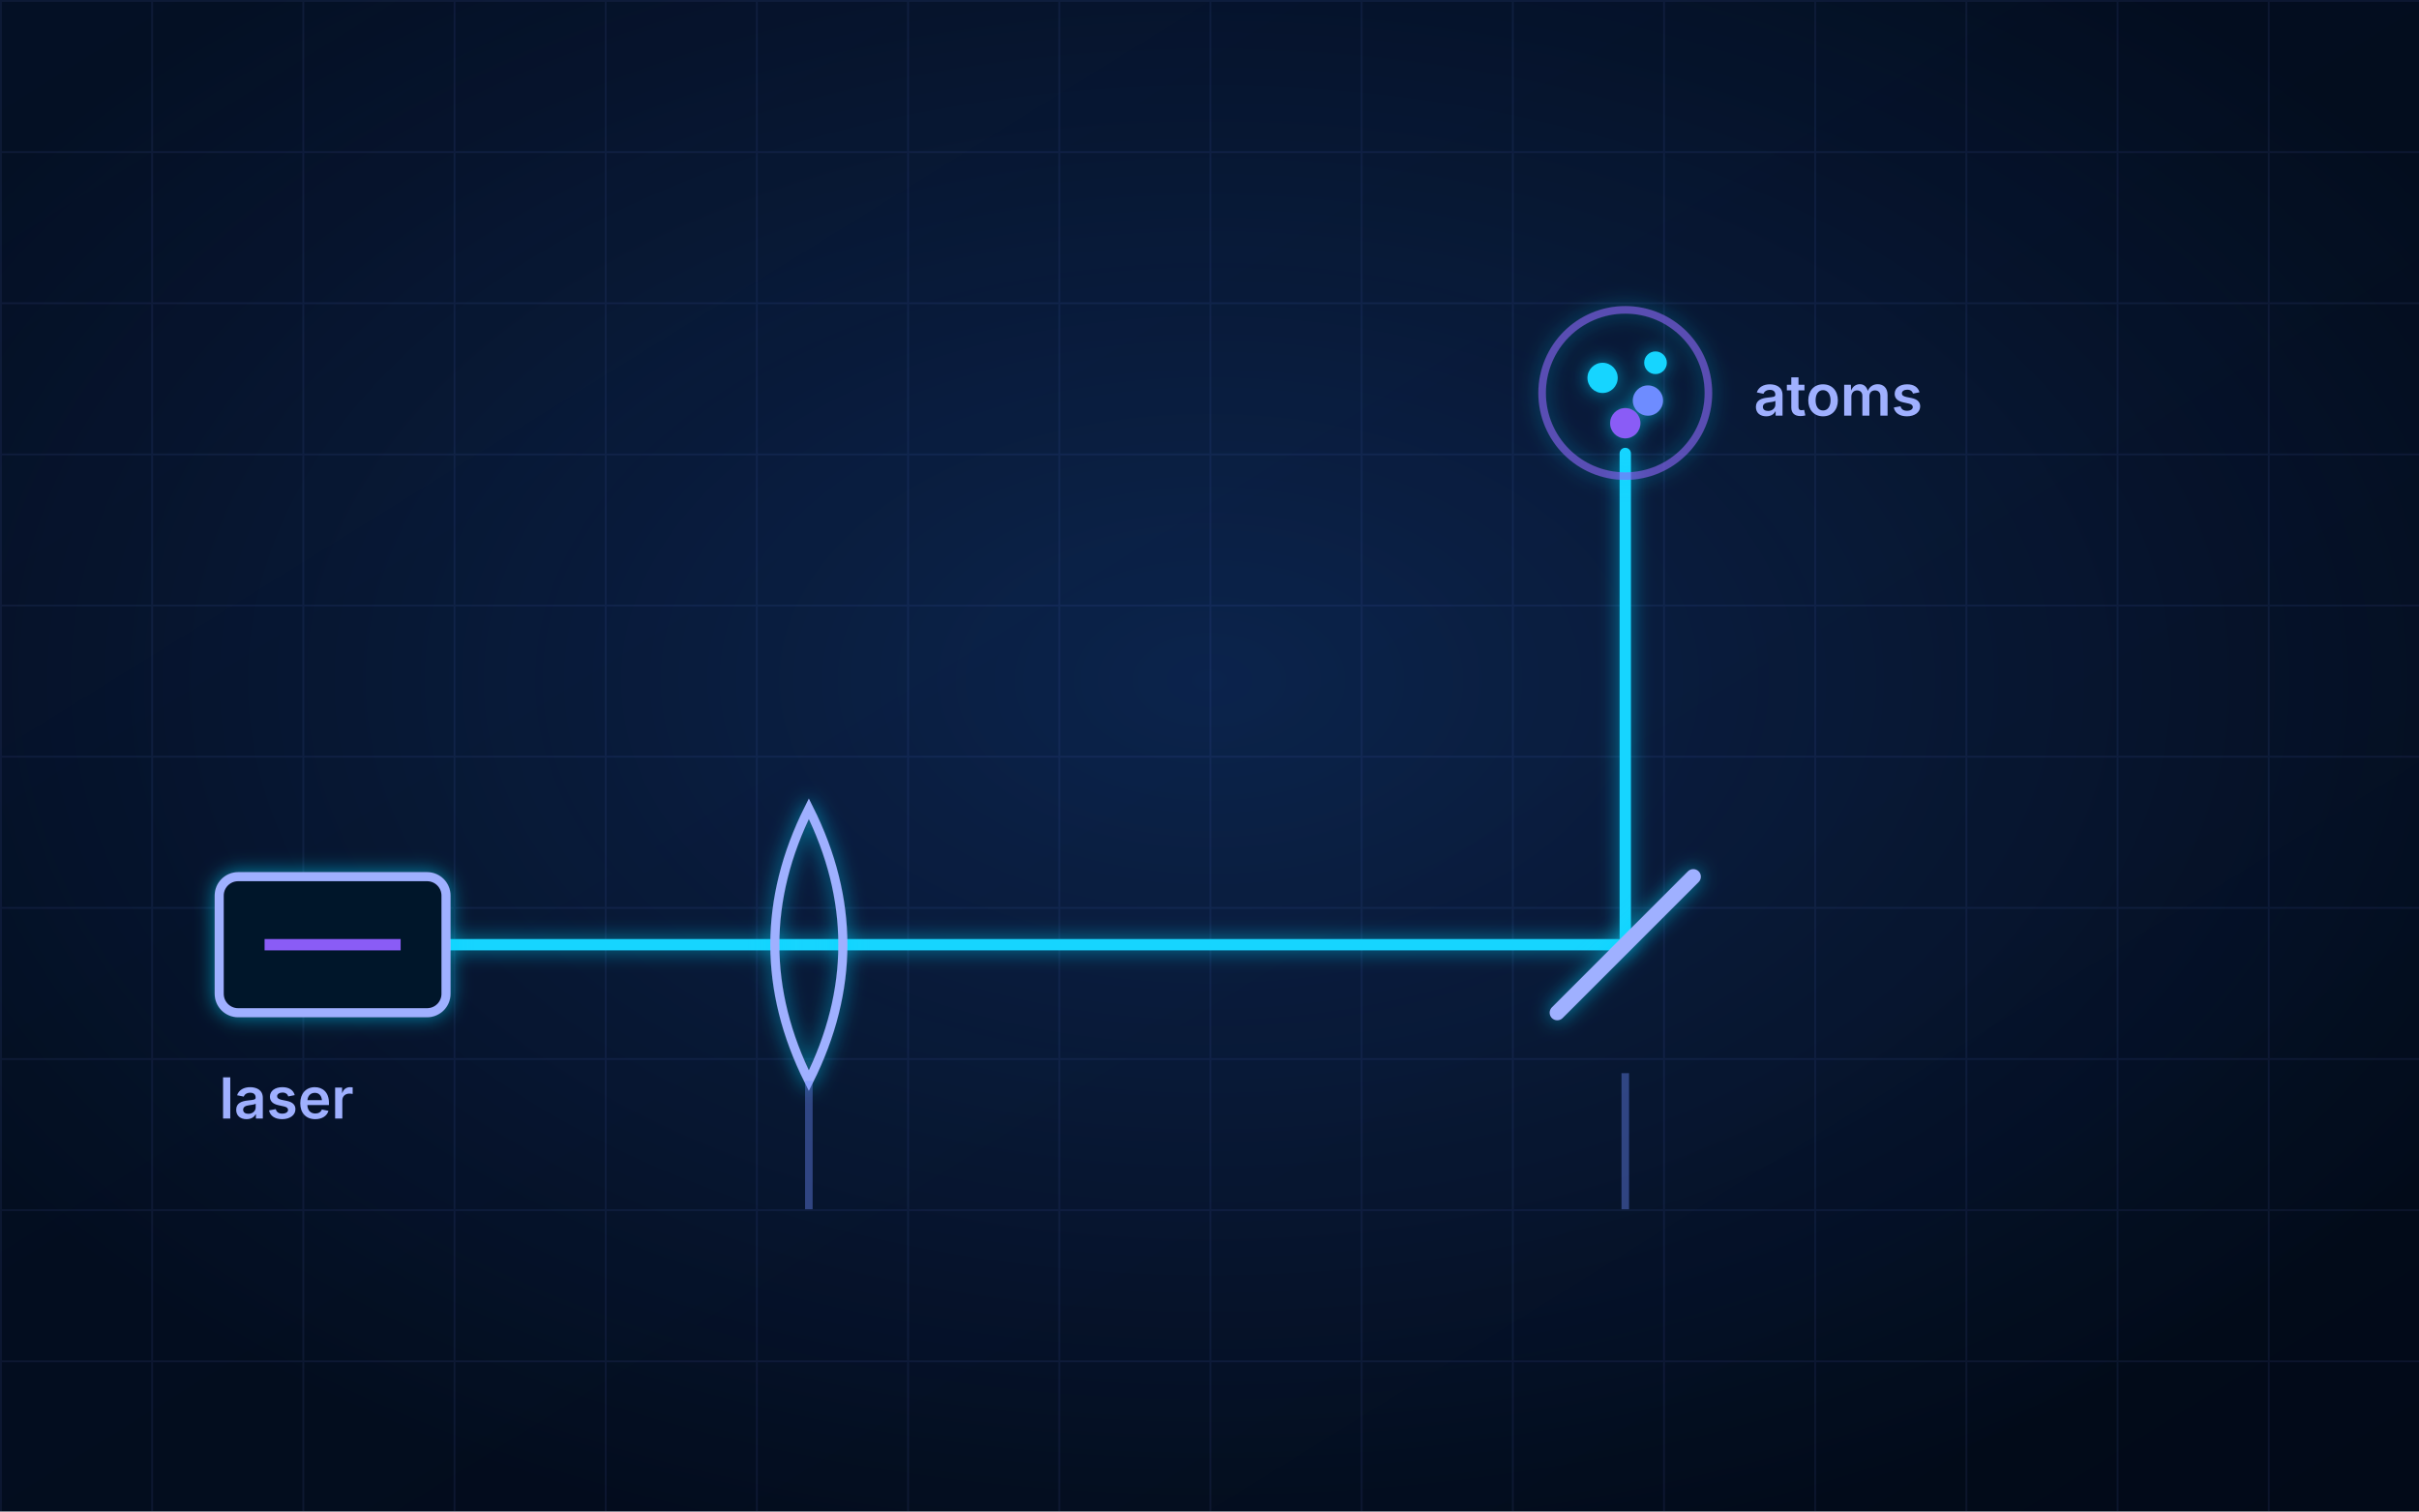
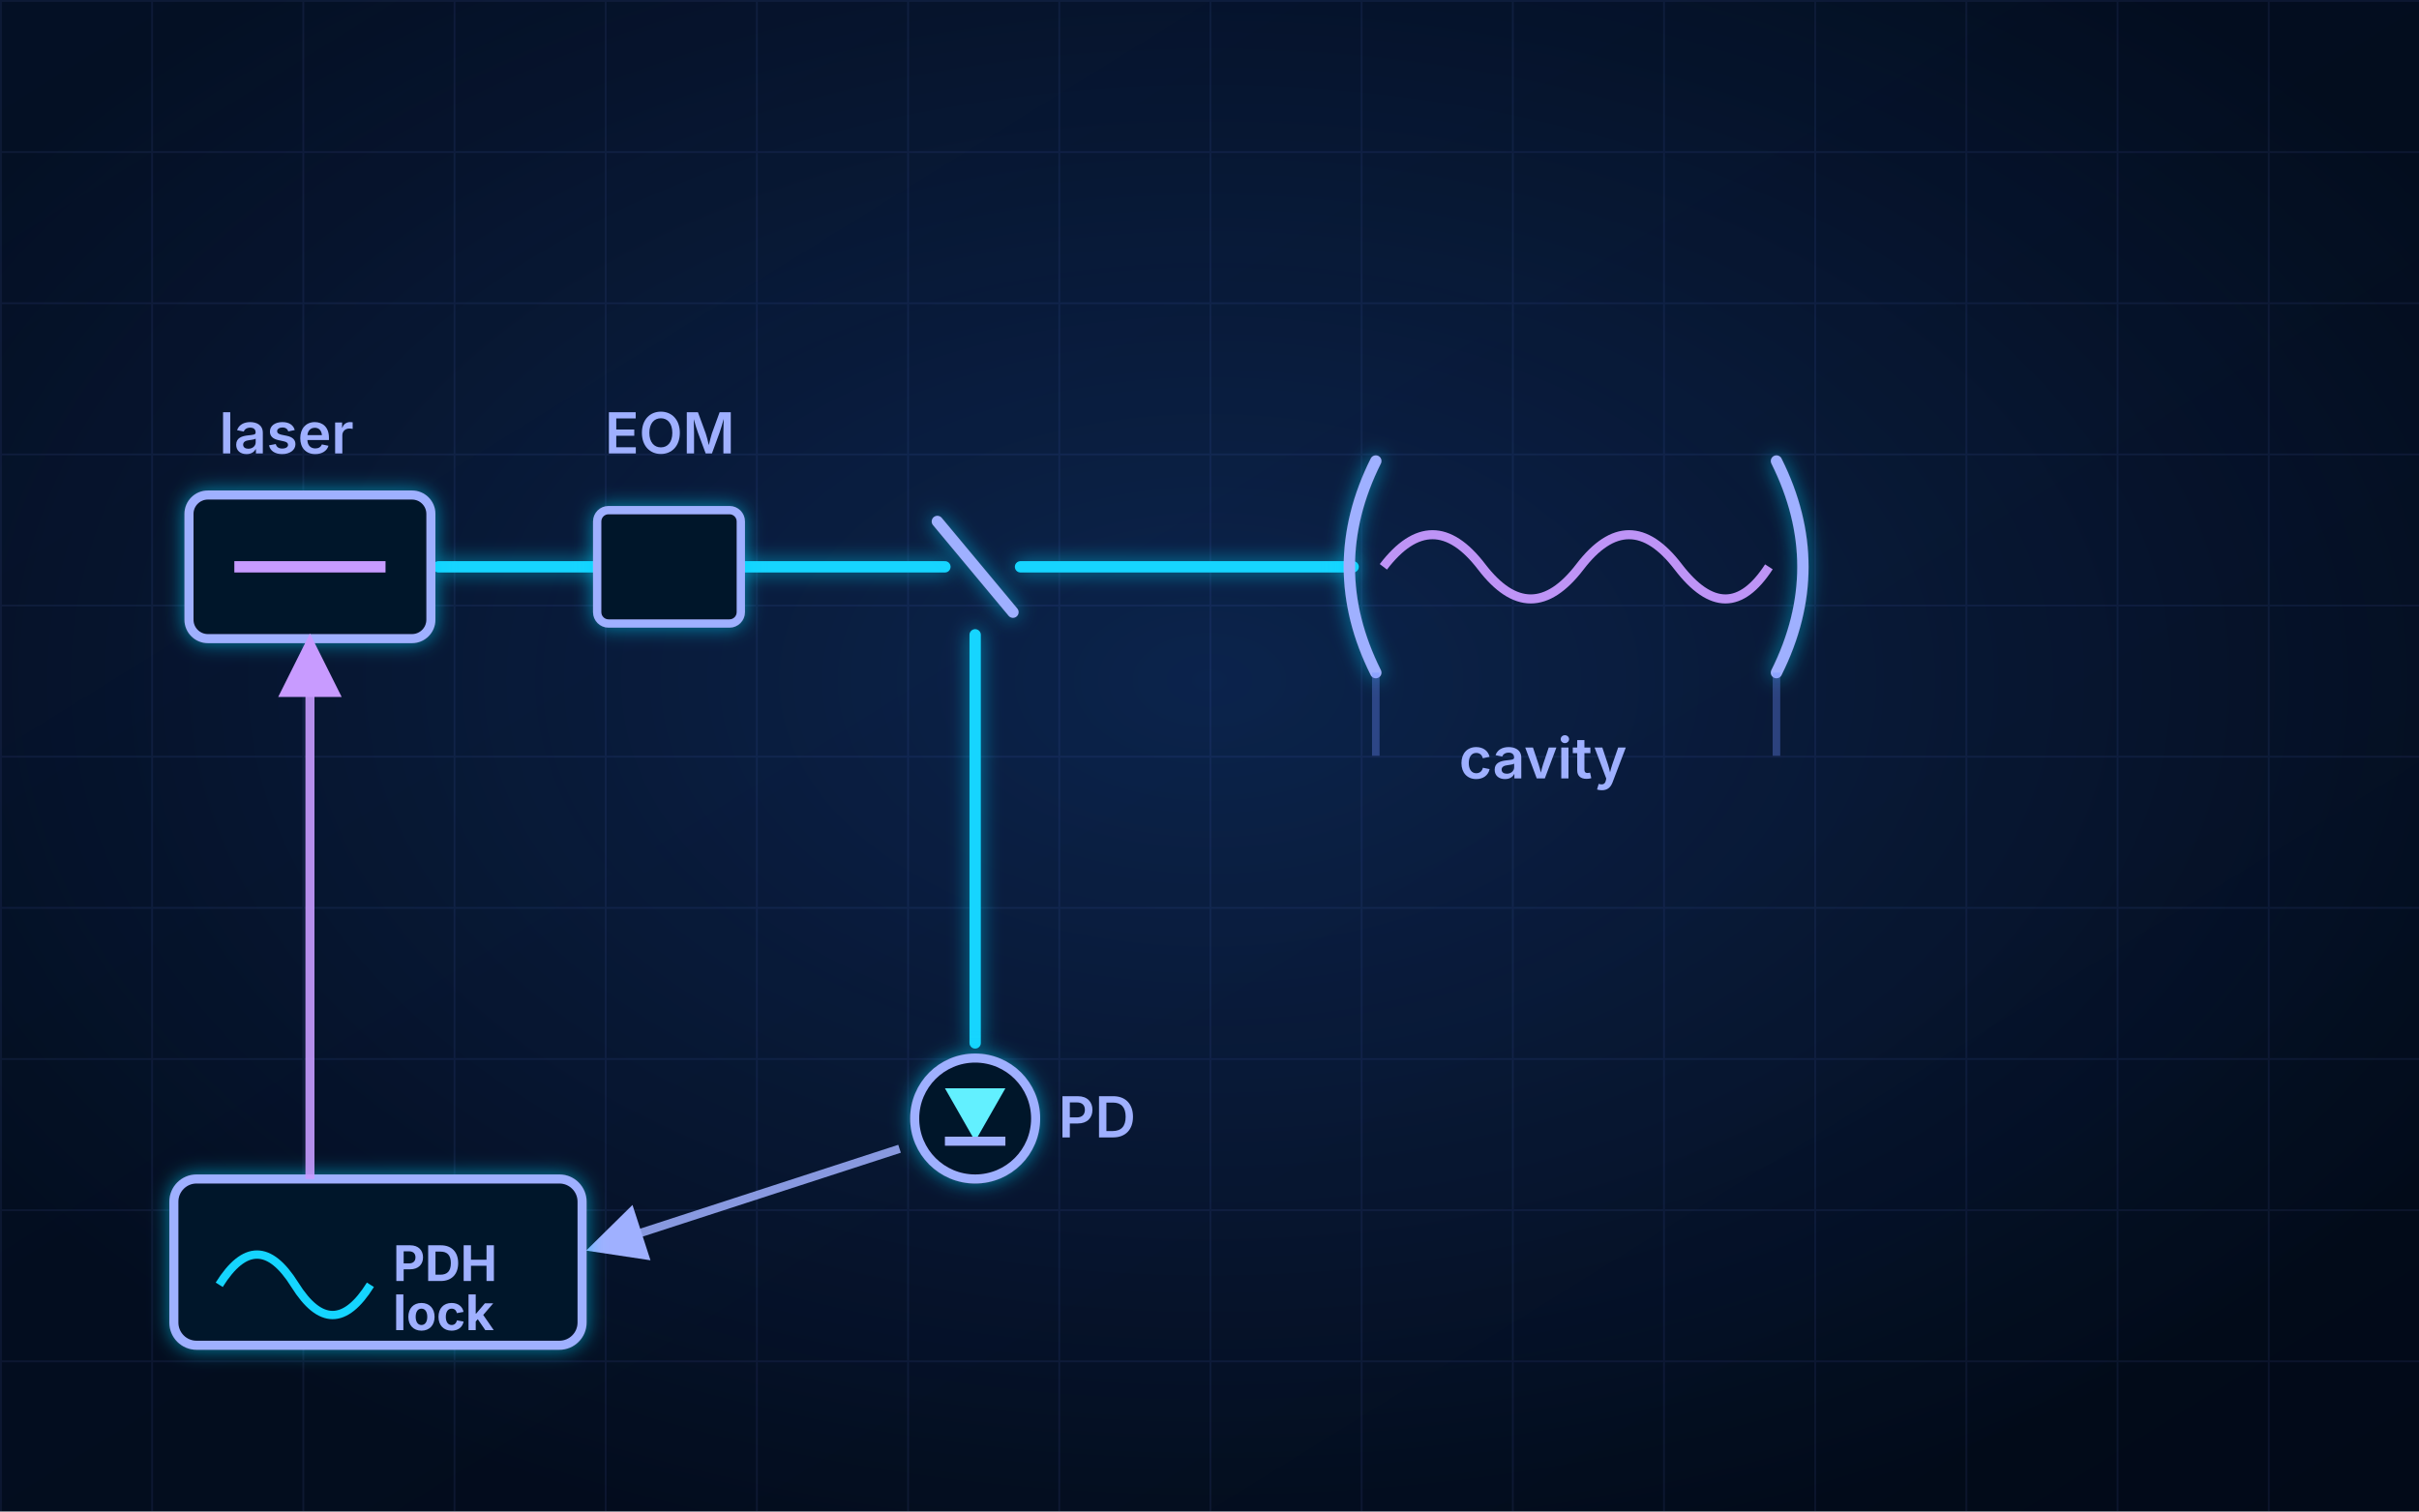
- <svg xmlns="http://www.w3.org/2000/svg" viewBox="0 0 640 400" width="640" height="400" role="img" aria-label="AMO optics beamline">
+ <svg xmlns="http://www.w3.org/2000/svg" viewBox="0 0 640 400" width="640" height="400" role="img" aria-label="PDH laser-locking beamline">
  <defs>
    <linearGradient id="bg" x1="0" y1="0" x2="1" y2="1">
      <stop offset="0" stop-color="#041025" />
      <stop offset="1" stop-color="#020a18" />
    </linearGradient>
    <radialGradient id="halo" cx="0.5" cy="0.45" r="0.6">
      <stop offset="0" stop-color="#2E7CFF" stop-opacity="0.2" />
      <stop offset="1" stop-color="#2E7CFF" stop-opacity="0" />
    </radialGradient>
    <pattern id="grid" width="40" height="40" patternUnits="userSpaceOnUse">
      <path d="M40 0 H0 V40" fill="none" stroke="#7c8cff" stroke-opacity="0.08" stroke-width="1" />
    </pattern>
    <filter id="glow" x="-40%" y="-40%" width="180%" height="180%">
      <feDropShadow dx="0" dy="0" stdDeviation="2.6" flood-color="#15D5FF" flood-opacity="0.6" />
    </filter>
+     <marker id="fbtip" viewBox="0 0 10 10" refX="8" refY="5" markerWidth="7" markerHeight="7" orient="auto-start-reverse">
+       <path d="M0 0 L10 5 L0 10 z" fill="#c89bff" />
+     </marker>
+     <marker id="sigtip" viewBox="0 0 10 10" refX="8" refY="5" markerWidth="7" markerHeight="7" orient="auto-start-reverse">
+       <path d="M0 0 L10 5 L0 10 z" fill="#9fb0ff" />
+     </marker>
  </defs>
  <rect width="640" height="400" fill="url(#bg)" />
  <rect width="640" height="400" fill="url(#grid)" />
  <rect width="640" height="400" fill="url(#halo)" />
  <g stroke="#15D5FF" stroke-width="3" stroke-linecap="round" filter="url(#glow)">
-     <line x1="118" y1="250" x2="430" y2="250" />
-     <line x1="430" y1="250" x2="430" y2="120" />
+     <line x1="116" y1="150" x2="250" y2="150" />
+     <line x1="270" y1="150" x2="358" y2="150" />
+     <line x1="258" y1="168" x2="258" y2="276" />
  </g>
+   <path d="M366 150 Q 379 133 392 150 T 418 150 T 444 150 T 468 150" fill="none" stroke="#c89bff" stroke-width="2.4" stroke-opacity="0.95" />
  <g fill="#06122a" stroke="#9fb0ff" stroke-width="2.4" filter="url(#glow)">
-     <rect x="58" y="232" width="60" height="36" rx="5" />
+     <rect x="50" y="131" width="64" height="38" rx="5" />
  </g>
-   <line x1="70" y1="250" x2="106" y2="250" stroke="#8A5CF6" stroke-width="3" />
-   <text x="58" y="296" fill="#9fb0ff" font-family="Inter, 'Segoe UI', sans-serif" font-size="15" font-weight="600">laser</text>
-   <g stroke="#9fb0ff" stroke-width="2.4" fill="none" filter="url(#glow)">
-     <path d="M214 214 Q 232 250 214 286 Q 196 250 214 214 Z" />
+   <line x1="62" y1="150" x2="102" y2="150" stroke="#c89bff" stroke-width="3" />
+   <text x="58" y="120" fill="#9fb0ff" font-family="Inter, 'Segoe UI', sans-serif" font-size="15" font-weight="600">laser</text>
+   <g fill="#06122a" stroke="#9fb0ff" stroke-width="2.2" filter="url(#glow)">
+     <rect x="158" y="135" width="38" height="30" rx="3" />
  </g>
-   <line x1="412" y1="268" x2="448" y2="232" stroke="#9fb0ff" stroke-width="4" stroke-linecap="round" filter="url(#glow)" />
+   <text x="160" y="120" fill="#9fb0ff" font-family="Inter, 'Segoe UI', sans-serif" font-size="15" font-weight="600">EOM</text>
+   <line x1="248" y1="138" x2="268" y2="162" stroke="#9fb0ff" stroke-width="3" stroke-linecap="round" filter="url(#glow)" />
+   <g stroke="#9fb0ff" stroke-width="3" fill="none" stroke-linecap="round" filter="url(#glow)">
+     <path d="M364 122 Q 350 150 364 178" />
+     <path d="M470 122 Q 484 150 470 178" />
+   </g>
+   <text x="386" y="206" fill="#9fb0ff" font-family="Inter, 'Segoe UI', sans-serif" font-size="15" font-weight="600">cavity</text>
  <g filter="url(#glow)">
-     <circle cx="430" cy="104" r="22" fill="none" stroke="#8A5CF6" stroke-width="2" stroke-opacity="0.6" />
-     <circle cx="424" cy="100" r="4" fill="#15D5FF" />
-     <circle cx="436" cy="106" r="4" fill="#6E8CFF" />
-     <circle cx="430" cy="112" r="4" fill="#8A5CF6" />
-     <circle cx="438" cy="96" r="3" fill="#15D5FF" />
+     <circle cx="258" cy="296" r="16" fill="#06122a" stroke="#9fb0ff" stroke-width="2.4" />
+     <path d="M250 288 H266 L258 302 Z" fill="#62f0ff" />
+     <line x1="250" y1="302" x2="266" y2="302" stroke="#9fb0ff" stroke-width="2.4" />
  </g>
-   <text x="464" y="110" fill="#9fb0ff" font-family="Inter, 'Segoe UI', sans-serif" font-size="15" font-weight="600">atoms</text>
-   <g stroke="#6E8CFF" stroke-width="2" stroke-opacity="0.4">
-     <line x1="214" y1="286" x2="214" y2="320" />
-     <line x1="430" y1="284" x2="430" y2="320" />
+   <text x="280" y="301" fill="#9fb0ff" font-family="Inter, 'Segoe UI', sans-serif" font-size="15" font-weight="600">PD</text>
+   <line x1="238" y1="304" x2="158" y2="330" stroke="#9fb0ff" stroke-width="2.2" stroke-opacity="0.85" marker-end="url(#sigtip)" />
+   <g fill="#06122a" stroke="#9fb0ff" stroke-width="2.4" filter="url(#glow)">
+     <rect x="46" y="312" width="108" height="44" rx="6" />
+   </g>
+   <path d="M58 340 q 10 -16 20 0 q 10 16 20 0" fill="none" stroke="#15D5FF" stroke-width="2.2" />
+   <text x="104" y="339" fill="#9fb0ff" font-family="Inter, 'Segoe UI', sans-serif" font-size="13" font-weight="700">PDH</text>
+   <text x="104" y="352" fill="#9fb0ff" font-family="Inter, 'Segoe UI', sans-serif" font-size="13" font-weight="700">lock</text>
+   <line x1="82" y1="312" x2="82" y2="171" stroke="#c89bff" stroke-width="2.4" stroke-opacity="0.9" marker-end="url(#fbtip)" />
+   <g stroke="#6E8CFF" stroke-width="2" stroke-opacity="0.35">
+     <line x1="364" y1="178" x2="364" y2="200" />
+     <line x1="470" y1="178" x2="470" y2="200" />
  </g>
</svg>
